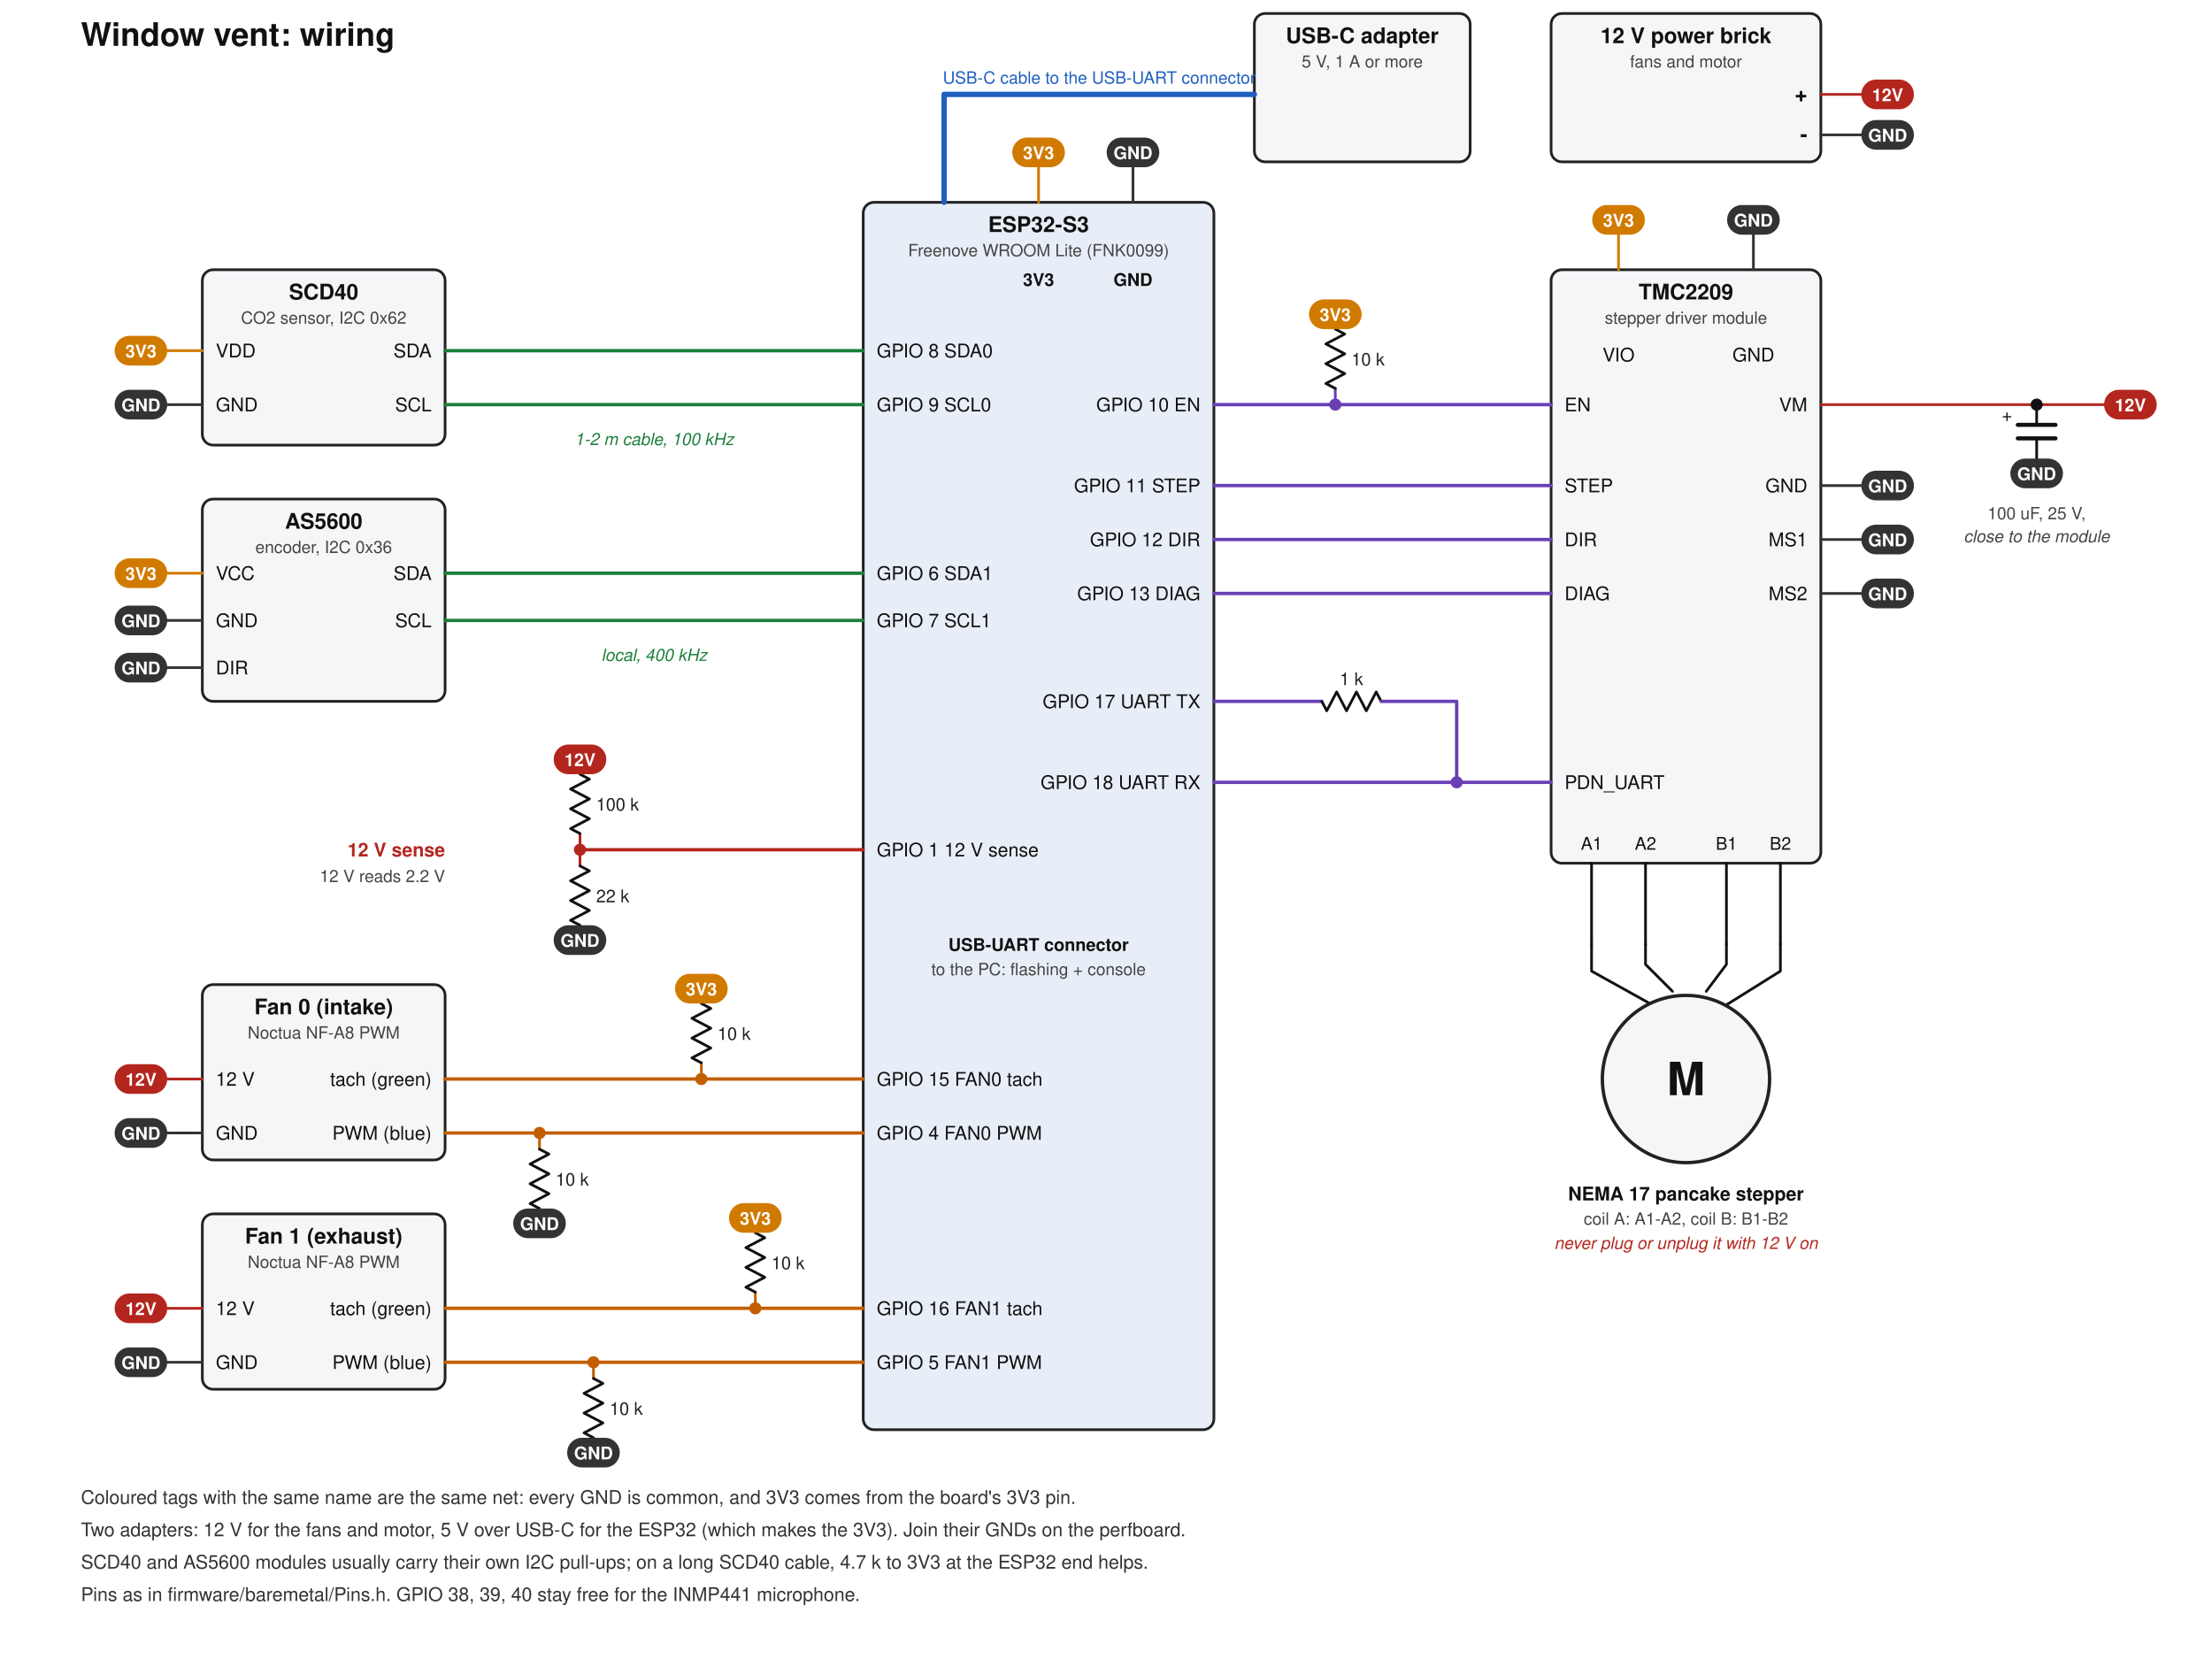
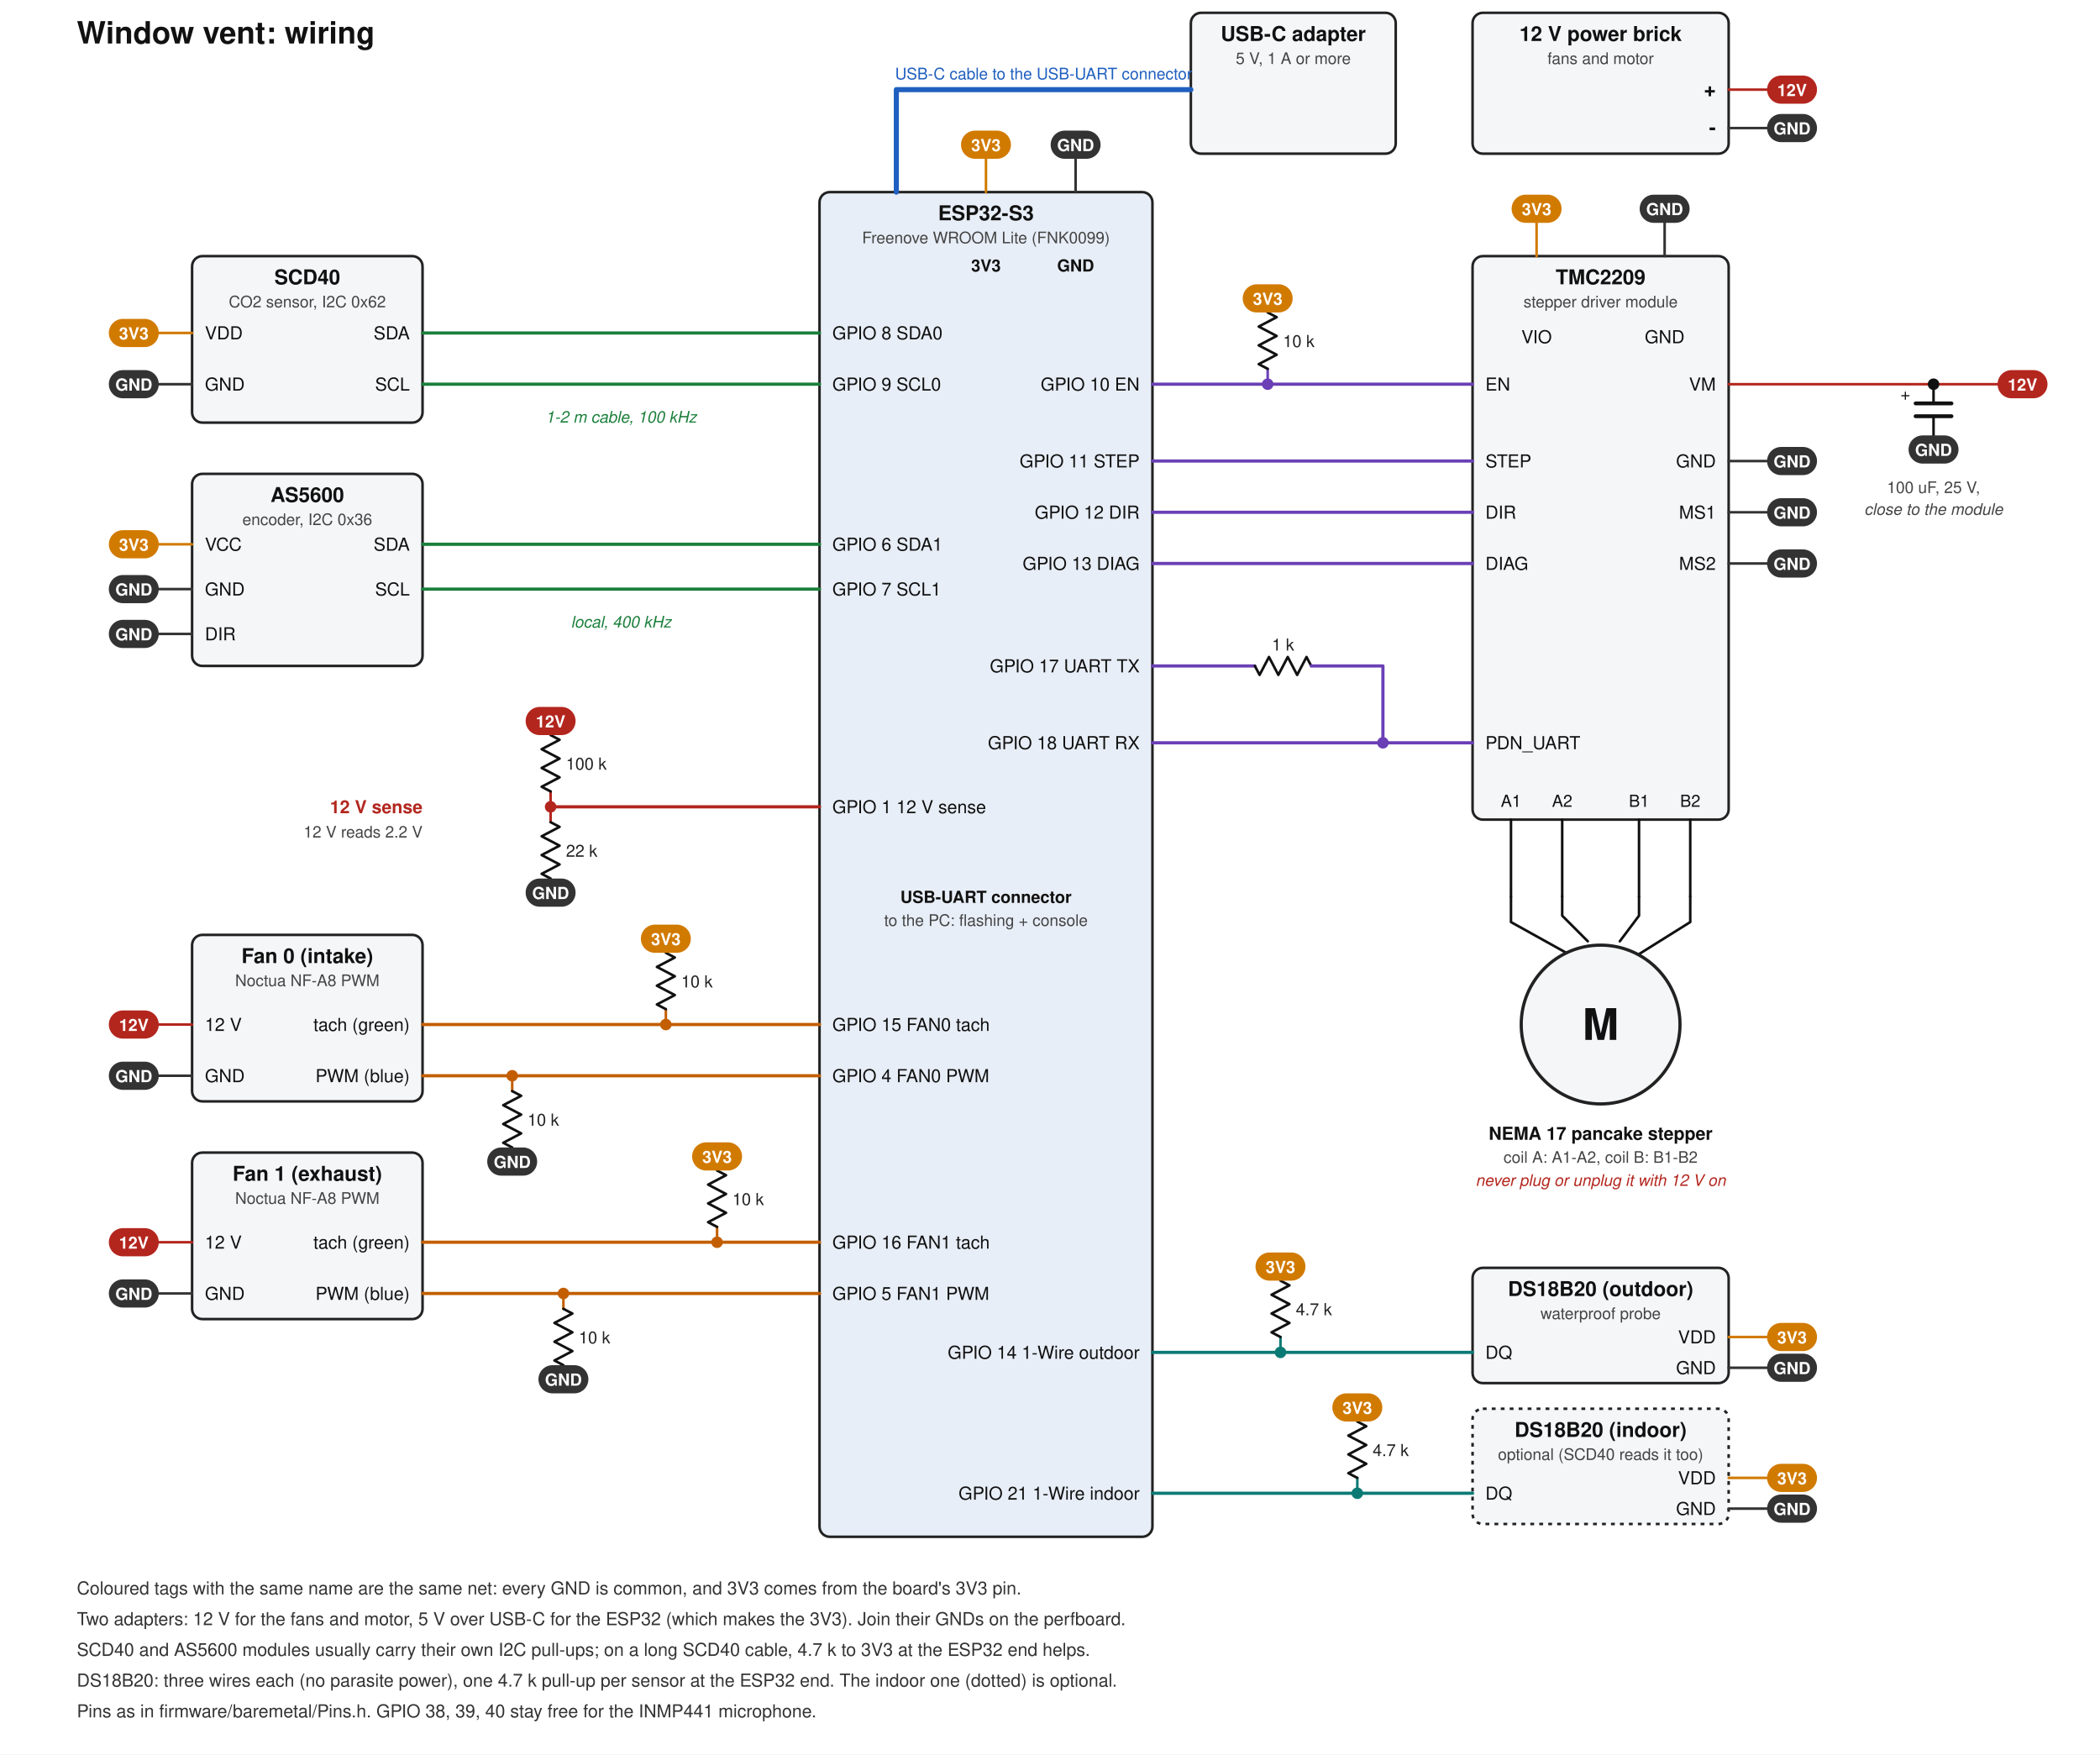
- <svg xmlns="http://www.w3.org/2000/svg" width="1640" height="1230" viewBox="0 0 1640 1230" font-family="Segoe UI, Helvetica, Arial, sans-serif">
-   <rect width="1640" height="1230" fill="#ffffff" />
-   <rect x="640" y="150" width="260" height="910" rx="8" fill="#e8eef7" stroke="#222" stroke-width="2" />
+ <svg xmlns="http://www.w3.org/2000/svg" width="1640" height="1370" viewBox="0 0 1640 1370" font-family="Segoe UI, Helvetica, Arial, sans-serif">
+   <rect width="1640" height="1370" fill="#ffffff" />
+   <rect x="640" y="150" width="260" height="1050" rx="8" fill="#e8eef7" stroke="#222" stroke-width="2" />
  <text x="770.0" y="172" font-size="16" text-anchor="middle" font-weight="bold" fill="#111">ESP32-S3</text>
  <text x="770.0" y="190" font-size="12.5" text-anchor="middle" font-weight="normal" fill="#444">Freenove WROOM Lite (FNK0099)</text>
  <text x="770.0" y="705" font-size="13" text-anchor="middle" font-weight="bold" fill="#111">USB-UART connector</text>
  <text x="770.0" y="723" font-size="12.5" text-anchor="middle" font-weight="normal" fill="#444">to the PC: flashing + console</text>
  <text x="770" y="212" font-size="13" text-anchor="middle" font-weight="bold" fill="#111">3V3</text>
  <text x="840" y="212" font-size="13" text-anchor="middle" font-weight="bold" fill="#111">GND</text>
  <polyline points="770,150 770,124" fill="none" stroke="#d17a00" stroke-width="2" stroke-linejoin="round" stroke-linecap="round" />
  <rect x="750.5" y="102" width="39" height="22" rx="11" fill="#d17a00" />
  <text x="770.0" y="118" font-size="13" text-anchor="middle" font-weight="bold" fill="#fff">3V3</text>
  <polyline points="840,150 840,124" fill="none" stroke="#333333" stroke-width="2" stroke-linejoin="round" stroke-linecap="round" />
  <rect x="820.5" y="102" width="39" height="22" rx="11" fill="#333333" />
  <text x="840.0" y="118" font-size="13" text-anchor="middle" font-weight="bold" fill="#fff">GND</text>
  <rect x="150" y="200" width="180" height="130" rx="8" fill="#f4f6f8" stroke="#222" stroke-width="2" />
  <text x="240.0" y="222" font-size="16" text-anchor="middle" font-weight="bold" fill="#111">SCD40</text>
  <text x="240.0" y="240" font-size="12.5" text-anchor="middle" font-weight="normal" fill="#444">CO2 sensor, I2C 0x62</text>
  <text x="160" y="265" font-size="14" text-anchor="start" font-weight="normal" fill="#111">VDD</text>
  <polyline points="150,260 124,260" fill="none" stroke="#d17a00" stroke-width="2" stroke-linejoin="round" stroke-linecap="round" />
  <rect x="85" y="249.0" width="39" height="22" rx="11" fill="#d17a00" />
  <text x="104.5" y="265.0" font-size="13" text-anchor="middle" font-weight="bold" fill="#fff">3V3</text>
  <text x="160" y="305" font-size="14" text-anchor="start" font-weight="normal" fill="#111">GND</text>
  <polyline points="150,300 124,300" fill="none" stroke="#333333" stroke-width="2" stroke-linejoin="round" stroke-linecap="round" />
  <rect x="85" y="289.0" width="39" height="22" rx="11" fill="#333333" />
  <text x="104.5" y="305.0" font-size="13" text-anchor="middle" font-weight="bold" fill="#fff">GND</text>
  <text x="320" y="265" font-size="14" text-anchor="end" font-weight="normal" fill="#111">SDA</text>
  <text x="320" y="305" font-size="14" text-anchor="end" font-weight="normal" fill="#111">SCL</text>
  <text x="650" y="265" font-size="14" text-anchor="start" font-weight="normal" fill="#111">GPIO 8  SDA0</text>
  <polyline points="330,260 640,260" fill="none" stroke="#1b7f3b" stroke-width="2.5" stroke-linejoin="round" stroke-linecap="round" />
  <text x="650" y="305" font-size="14" text-anchor="start" font-weight="normal" fill="#111">GPIO 9  SCL0</text>
  <polyline points="330,300 640,300" fill="none" stroke="#1b7f3b" stroke-width="2.5" stroke-linejoin="round" stroke-linecap="round" />
  <text x="485" y="330" font-size="12.5" text-anchor="middle" font-weight="normal" fill="#1b7f3b" font-style="italic">1-2 m cable, 100 kHz</text>
  <rect x="150" y="370" width="180" height="150" rx="8" fill="#f4f6f8" stroke="#222" stroke-width="2" />
  <text x="240.0" y="392" font-size="16" text-anchor="middle" font-weight="bold" fill="#111">AS5600</text>
  <text x="240.0" y="410" font-size="12.5" text-anchor="middle" font-weight="normal" fill="#444">encoder, I2C 0x36</text>
  <text x="160" y="430" font-size="14" text-anchor="start" font-weight="normal" fill="#111">VCC</text>
  <polyline points="150,425 124,425" fill="none" stroke="#d17a00" stroke-width="2" stroke-linejoin="round" stroke-linecap="round" />
  <rect x="85" y="414.0" width="39" height="22" rx="11" fill="#d17a00" />
  <text x="104.5" y="430.0" font-size="13" text-anchor="middle" font-weight="bold" fill="#fff">3V3</text>
  <text x="160" y="465" font-size="14" text-anchor="start" font-weight="normal" fill="#111">GND</text>
  <polyline points="150,460 124,460" fill="none" stroke="#333333" stroke-width="2" stroke-linejoin="round" stroke-linecap="round" />
  <rect x="85" y="449.0" width="39" height="22" rx="11" fill="#333333" />
  <text x="104.5" y="465.0" font-size="13" text-anchor="middle" font-weight="bold" fill="#fff">GND</text>
  <text x="160" y="500" font-size="14" text-anchor="start" font-weight="normal" fill="#111">DIR</text>
  <polyline points="150,495 124,495" fill="none" stroke="#333333" stroke-width="2" stroke-linejoin="round" stroke-linecap="round" />
  <rect x="85" y="484.0" width="39" height="22" rx="11" fill="#333333" />
  <text x="104.5" y="500.0" font-size="13" text-anchor="middle" font-weight="bold" fill="#fff">GND</text>
  <text x="320" y="430" font-size="14" text-anchor="end" font-weight="normal" fill="#111">SDA</text>
  <text x="320" y="465" font-size="14" text-anchor="end" font-weight="normal" fill="#111">SCL</text>
  <text x="650" y="430" font-size="14" text-anchor="start" font-weight="normal" fill="#111">GPIO 6  SDA1</text>
  <polyline points="330,425 640,425" fill="none" stroke="#1b7f3b" stroke-width="2.5" stroke-linejoin="round" stroke-linecap="round" />
  <text x="650" y="465" font-size="14" text-anchor="start" font-weight="normal" fill="#111">GPIO 7  SCL1</text>
  <polyline points="330,460 640,460" fill="none" stroke="#1b7f3b" stroke-width="2.5" stroke-linejoin="round" stroke-linecap="round" />
  <text x="485" y="490" font-size="12.5" text-anchor="middle" font-weight="normal" fill="#1b7f3b" font-style="italic">local, 400 kHz</text>
  <text x="650" y="635" font-size="14" text-anchor="start" font-weight="normal" fill="#111">GPIO 1  12 V sense</text>
  <polyline points="430,630 640,630" fill="none" stroke="#b3261e" stroke-width="2.5" stroke-linejoin="round" stroke-linecap="round" />
  <circle cx="430" cy="630" r="4.5" fill="#b3261e" />
  <polyline points="430,630 430,618" fill="none" stroke="#b3261e" stroke-width="2" stroke-linejoin="round" stroke-linecap="round" />
  <polyline points="430,574 437,577.667 423,585.0 437,592.333 423,599.667 437,607.0 423,614.333 430,618" fill="none" stroke="#111" stroke-width="2" stroke-linejoin="round" stroke-linecap="round" />
  <text x="442" y="601.0" font-size="13" text-anchor="start" font-weight="normal" fill="#222">100 k</text>
  <rect x="410.5" y="552" width="39" height="22" rx="11" fill="#b3261e" />
  <text x="430.0" y="568" font-size="13" text-anchor="middle" font-weight="bold" fill="#fff">12V</text>
  <polyline points="430,630 430,642" fill="none" stroke="#b3261e" stroke-width="2" stroke-linejoin="round" stroke-linecap="round" />
  <polyline points="430,642 437,645.667 423,653.0 437,660.333 423,667.667 437,675.0 423,682.333 430,686" fill="none" stroke="#111" stroke-width="2" stroke-linejoin="round" stroke-linecap="round" />
  <text x="442" y="669.0" font-size="13" text-anchor="start" font-weight="normal" fill="#222">22 k</text>
  <rect x="410.5" y="686" width="39" height="22" rx="11" fill="#333333" />
  <text x="430.0" y="702" font-size="13" text-anchor="middle" font-weight="bold" fill="#fff">GND</text>
  <text x="330" y="635" font-size="14" text-anchor="end" font-weight="bold" fill="#b3261e">12 V sense</text>
  <text x="330" y="654" font-size="12.5" text-anchor="end" font-weight="normal" fill="#444">12 V reads 2.2 V</text>
  <rect x="150" y="730" width="180" height="130" rx="8" fill="#f4f6f8" stroke="#222" stroke-width="2" />
  <text x="240.0" y="752" font-size="16" text-anchor="middle" font-weight="bold" fill="#111">Fan 0 (intake)</text>
  <text x="240.0" y="770" font-size="12.5" text-anchor="middle" font-weight="normal" fill="#444">Noctua NF-A8 PWM</text>
  <text x="160" y="805" font-size="14" text-anchor="start" font-weight="normal" fill="#111">12 V</text>
  <polyline points="150,800 124,800" fill="none" stroke="#b3261e" stroke-width="2" stroke-linejoin="round" stroke-linecap="round" />
  <rect x="85" y="789.0" width="39" height="22" rx="11" fill="#b3261e" />
  <text x="104.5" y="805.0" font-size="13" text-anchor="middle" font-weight="bold" fill="#fff">12V</text>
  <text x="160" y="845" font-size="14" text-anchor="start" font-weight="normal" fill="#111">GND</text>
  <polyline points="150,840 124,840" fill="none" stroke="#333333" stroke-width="2" stroke-linejoin="round" stroke-linecap="round" />
  <rect x="85" y="829.0" width="39" height="22" rx="11" fill="#333333" />
  <text x="104.5" y="845.0" font-size="13" text-anchor="middle" font-weight="bold" fill="#fff">GND</text>
  <text x="320" y="805" font-size="14" text-anchor="end" font-weight="normal" fill="#111">tach (green)</text>
  <text x="320" y="845" font-size="14" text-anchor="end" font-weight="normal" fill="#111">PWM (blue)</text>
  <text x="650" y="805" font-size="14" text-anchor="start" font-weight="normal" fill="#111">GPIO 15  FAN0 tach</text>
  <polyline points="330,800 640,800" fill="none" stroke="#c25e00" stroke-width="2.5" stroke-linejoin="round" stroke-linecap="round" />
  <text x="650" y="845" font-size="14" text-anchor="start" font-weight="normal" fill="#111">GPIO 4  FAN0 PWM</text>
  <polyline points="330,840 640,840" fill="none" stroke="#c25e00" stroke-width="2.5" stroke-linejoin="round" stroke-linecap="round" />
  <circle cx="520" cy="800" r="4.5" fill="#c25e00" />
  <polyline points="520,800 520,788" fill="none" stroke="#c25e00" stroke-width="2" stroke-linejoin="round" stroke-linecap="round" />
  <polyline points="520,744 527,747.667 513,755.0 527,762.333 513,769.667 527,777.0 513,784.333 520,788" fill="none" stroke="#111" stroke-width="2" stroke-linejoin="round" stroke-linecap="round" />
  <text x="532" y="771.0" font-size="13" text-anchor="start" font-weight="normal" fill="#222">10 k</text>
  <rect x="500.5" y="722" width="39" height="22" rx="11" fill="#d17a00" />
  <text x="520.0" y="738" font-size="13" text-anchor="middle" font-weight="bold" fill="#fff">3V3</text>
  <circle cx="400" cy="840" r="4.5" fill="#c25e00" />
  <polyline points="400,840 400,852" fill="none" stroke="#c25e00" stroke-width="2" stroke-linejoin="round" stroke-linecap="round" />
  <polyline points="400,852 407,855.667 393,863.0 407,870.333 393,877.667 407,885.0 393,892.333 400,896" fill="none" stroke="#111" stroke-width="2" stroke-linejoin="round" stroke-linecap="round" />
  <text x="412" y="879.0" font-size="13" text-anchor="start" font-weight="normal" fill="#222">10 k</text>
  <rect x="380.5" y="896" width="39" height="22" rx="11" fill="#333333" />
  <text x="400.0" y="912" font-size="13" text-anchor="middle" font-weight="bold" fill="#fff">GND</text>
  <rect x="150" y="900" width="180" height="130" rx="8" fill="#f4f6f8" stroke="#222" stroke-width="2" />
  <text x="240.0" y="922" font-size="16" text-anchor="middle" font-weight="bold" fill="#111">Fan 1 (exhaust)</text>
  <text x="240.0" y="940" font-size="12.5" text-anchor="middle" font-weight="normal" fill="#444">Noctua NF-A8 PWM</text>
  <text x="160" y="975" font-size="14" text-anchor="start" font-weight="normal" fill="#111">12 V</text>
  <polyline points="150,970 124,970" fill="none" stroke="#b3261e" stroke-width="2" stroke-linejoin="round" stroke-linecap="round" />
  <rect x="85" y="959.0" width="39" height="22" rx="11" fill="#b3261e" />
  <text x="104.5" y="975.0" font-size="13" text-anchor="middle" font-weight="bold" fill="#fff">12V</text>
  <text x="160" y="1015" font-size="14" text-anchor="start" font-weight="normal" fill="#111">GND</text>
  <polyline points="150,1010 124,1010" fill="none" stroke="#333333" stroke-width="2" stroke-linejoin="round" stroke-linecap="round" />
  <rect x="85" y="999.0" width="39" height="22" rx="11" fill="#333333" />
  <text x="104.5" y="1015.0" font-size="13" text-anchor="middle" font-weight="bold" fill="#fff">GND</text>
  <text x="320" y="975" font-size="14" text-anchor="end" font-weight="normal" fill="#111">tach (green)</text>
  <text x="320" y="1015" font-size="14" text-anchor="end" font-weight="normal" fill="#111">PWM (blue)</text>
  <text x="650" y="975" font-size="14" text-anchor="start" font-weight="normal" fill="#111">GPIO 16  FAN1 tach</text>
  <polyline points="330,970 640,970" fill="none" stroke="#c25e00" stroke-width="2.5" stroke-linejoin="round" stroke-linecap="round" />
  <text x="650" y="1015" font-size="14" text-anchor="start" font-weight="normal" fill="#111">GPIO 5  FAN1 PWM</text>
  <polyline points="330,1010 640,1010" fill="none" stroke="#c25e00" stroke-width="2.5" stroke-linejoin="round" stroke-linecap="round" />
  <circle cx="560" cy="970" r="4.5" fill="#c25e00" />
  <polyline points="560,970 560,958" fill="none" stroke="#c25e00" stroke-width="2" stroke-linejoin="round" stroke-linecap="round" />
  <polyline points="560,914 567,917.667 553,925.0 567,932.333 553,939.667 567,947.0 553,954.333 560,958" fill="none" stroke="#111" stroke-width="2" stroke-linejoin="round" stroke-linecap="round" />
  <text x="572" y="941.0" font-size="13" text-anchor="start" font-weight="normal" fill="#222">10 k</text>
  <rect x="540.5" y="892" width="39" height="22" rx="11" fill="#d17a00" />
  <text x="560.0" y="908" font-size="13" text-anchor="middle" font-weight="bold" fill="#fff">3V3</text>
  <circle cx="440" cy="1010" r="4.5" fill="#c25e00" />
  <polyline points="440,1010 440,1022" fill="none" stroke="#c25e00" stroke-width="2" stroke-linejoin="round" stroke-linecap="round" />
  <polyline points="440,1022 447,1025.667 433,1033.0 447,1040.333 433,1047.667 447,1055.0 433,1062.333 440,1066" fill="none" stroke="#111" stroke-width="2" stroke-linejoin="round" stroke-linecap="round" />
  <text x="452" y="1049.0" font-size="13" text-anchor="start" font-weight="normal" fill="#222">10 k</text>
  <rect x="420.5" y="1066" width="39" height="22" rx="11" fill="#333333" />
  <text x="440.0" y="1082" font-size="13" text-anchor="middle" font-weight="bold" fill="#fff">GND</text>
  <rect x="1150" y="200" width="200" height="440" rx="8" fill="#f4f6f8" stroke="#222" stroke-width="2" />
  <text x="1250.0" y="222" font-size="16" text-anchor="middle" font-weight="bold" fill="#111">TMC2209</text>
  <text x="1250.0" y="240" font-size="12.5" text-anchor="middle" font-weight="normal" fill="#444">stepper driver module</text>
  <text x="1160" y="305" font-size="14" text-anchor="start" font-weight="normal" fill="#111">EN</text>
  <text x="890" y="305" font-size="14" text-anchor="end" font-weight="normal" fill="#111">GPIO 10  EN</text>
  <polyline points="900,300 1150,300" fill="none" stroke="#6a3fb5" stroke-width="2.5" stroke-linejoin="round" stroke-linecap="round" />
  <text x="1160" y="365" font-size="14" text-anchor="start" font-weight="normal" fill="#111">STEP</text>
  <text x="890" y="365" font-size="14" text-anchor="end" font-weight="normal" fill="#111">GPIO 11  STEP</text>
  <polyline points="900,360 1150,360" fill="none" stroke="#6a3fb5" stroke-width="2.5" stroke-linejoin="round" stroke-linecap="round" />
  <text x="1160" y="405" font-size="14" text-anchor="start" font-weight="normal" fill="#111">DIR</text>
  <text x="890" y="405" font-size="14" text-anchor="end" font-weight="normal" fill="#111">GPIO 12  DIR</text>
  <polyline points="900,400 1150,400" fill="none" stroke="#6a3fb5" stroke-width="2.5" stroke-linejoin="round" stroke-linecap="round" />
  <text x="1160" y="445" font-size="14" text-anchor="start" font-weight="normal" fill="#111">DIAG</text>
  <text x="890" y="445" font-size="14" text-anchor="end" font-weight="normal" fill="#111">GPIO 13  DIAG</text>
  <polyline points="900,440 1150,440" fill="none" stroke="#6a3fb5" stroke-width="2.5" stroke-linejoin="round" stroke-linecap="round" />
  <circle cx="990" cy="300" r="4.5" fill="#6a3fb5" />
  <polyline points="990,300 990,288" fill="none" stroke="#6a3fb5" stroke-width="2" stroke-linejoin="round" stroke-linecap="round" />
  <polyline points="990,244 997,247.667 983,255.0 997,262.333 983,269.667 997,277.0 983,284.333 990,288" fill="none" stroke="#111" stroke-width="2" stroke-linejoin="round" stroke-linecap="round" />
  <text x="1002" y="271.0" font-size="13" text-anchor="start" font-weight="normal" fill="#222">10 k</text>
  <rect x="970.5" y="222" width="39" height="22" rx="11" fill="#d17a00" />
  <text x="990.0" y="238" font-size="13" text-anchor="middle" font-weight="bold" fill="#fff">3V3</text>
  <text x="890" y="525" font-size="14" text-anchor="end" font-weight="normal" fill="#111">GPIO 17  UART TX</text>
  <polyline points="900,520 980,520" fill="none" stroke="#6a3fb5" stroke-width="2.5" stroke-linejoin="round" stroke-linecap="round" />
  <polyline points="980,520 983.667,527 991.0,513 998.333,527 1005.667,513 1013.0,527 1020.333,513 1024,520" fill="none" stroke="#111" stroke-width="2" stroke-linejoin="round" stroke-linecap="round" />
  <text x="1002.0" y="508" font-size="13" text-anchor="middle" font-weight="normal" fill="#222">1 k</text>
  <polyline points="1024,520 1080,520 1080,580" fill="none" stroke="#6a3fb5" stroke-width="2.5" stroke-linejoin="round" stroke-linecap="round" />
  <text x="890" y="585" font-size="14" text-anchor="end" font-weight="normal" fill="#111">GPIO 18  UART RX</text>
  <polyline points="900,580 1150,580" fill="none" stroke="#6a3fb5" stroke-width="2.5" stroke-linejoin="round" stroke-linecap="round" />
  <circle cx="1080" cy="580" r="4.5" fill="#6a3fb5" />
  <text x="1160" y="585" font-size="14" text-anchor="start" font-weight="normal" fill="#111">PDN_UART</text>
  <text x="1200" y="268" font-size="14" text-anchor="middle" font-weight="normal" fill="#111">VIO</text>
  <polyline points="1200,200 1200,174" fill="none" stroke="#d17a00" stroke-width="2" stroke-linejoin="round" stroke-linecap="round" />
  <rect x="1180.5" y="152" width="39" height="22" rx="11" fill="#d17a00" />
  <text x="1200.0" y="168" font-size="13" text-anchor="middle" font-weight="bold" fill="#fff">3V3</text>
  <text x="1300" y="268" font-size="14" text-anchor="middle" font-weight="normal" fill="#111">GND</text>
  <polyline points="1300,200 1300,174" fill="none" stroke="#333333" stroke-width="2" stroke-linejoin="round" stroke-linecap="round" />
  <rect x="1280.5" y="152" width="39" height="22" rx="11" fill="#333333" />
  <text x="1300.0" y="168" font-size="13" text-anchor="middle" font-weight="bold" fill="#fff">GND</text>
  <text x="1340" y="305" font-size="14" text-anchor="end" font-weight="normal" fill="#111">VM</text>
  <text x="1340" y="365" font-size="14" text-anchor="end" font-weight="normal" fill="#111">GND</text>
  <polyline points="1350,360 1380,360" fill="none" stroke="#333333" stroke-width="2" stroke-linejoin="round" stroke-linecap="round" />
  <rect x="1380" y="349.0" width="39" height="22" rx="11" fill="#333333" />
  <text x="1399.5" y="365.0" font-size="13" text-anchor="middle" font-weight="bold" fill="#fff">GND</text>
  <text x="1340" y="405" font-size="14" text-anchor="end" font-weight="normal" fill="#111">MS1</text>
  <polyline points="1350,400 1380,400" fill="none" stroke="#333333" stroke-width="2" stroke-linejoin="round" stroke-linecap="round" />
  <rect x="1380" y="389.0" width="39" height="22" rx="11" fill="#333333" />
  <text x="1399.5" y="405.0" font-size="13" text-anchor="middle" font-weight="bold" fill="#fff">GND</text>
  <text x="1340" y="445" font-size="14" text-anchor="end" font-weight="normal" fill="#111">MS2</text>
  <polyline points="1350,440 1380,440" fill="none" stroke="#333333" stroke-width="2" stroke-linejoin="round" stroke-linecap="round" />
  <rect x="1380" y="429.0" width="39" height="22" rx="11" fill="#333333" />
  <text x="1399.5" y="445.0" font-size="13" text-anchor="middle" font-weight="bold" fill="#fff">GND</text>
  <polyline points="1350,300 1560,300" fill="none" stroke="#b3261e" stroke-width="2" stroke-linejoin="round" stroke-linecap="round" />
  <rect x="1560" y="289.0" width="39" height="22" rx="11" fill="#b3261e" />
  <text x="1579.5" y="305.0" font-size="13" text-anchor="middle" font-weight="bold" fill="#fff">12V</text>
  <circle cx="1510" cy="300" r="4.5" fill="#111" />
  <polyline points="1510,300 1510,315.0" fill="none" stroke="#111" stroke-width="2" stroke-linejoin="round" stroke-linecap="round" />
  <polyline points="1496,315.0 1524,315.0" fill="none" stroke="#111" stroke-width="3" stroke-linejoin="round" stroke-linecap="round" />
  <polyline points="1496,325.0 1524,325.0" fill="none" stroke="#111" stroke-width="3" stroke-linejoin="round" stroke-linecap="round" />
  <polyline points="1510,325.0 1510,340" fill="none" stroke="#111" stroke-width="2" stroke-linejoin="round" stroke-linecap="round" />
  <text x="1488" y="312.0" font-size="13" text-anchor="middle" font-weight="normal" fill="#111">+</text>
  <text x="1530" y="325.0" font-size="13" text-anchor="start" font-weight="normal" fill="#111" />
  <rect x="1490.5" y="340" width="39" height="22" rx="11" fill="#333333" />
  <text x="1510.0" y="356" font-size="13" text-anchor="middle" font-weight="bold" fill="#fff">GND</text>
  <text x="1510" y="385" font-size="12.5" text-anchor="middle" font-weight="normal" fill="#444">100 uF, 25 V,</text>
  <text x="1510" y="402" font-size="12.5" text-anchor="middle" font-weight="normal" fill="#444" font-style="italic">close to the module</text>
  <text x="1180" y="630" font-size="13" text-anchor="middle" font-weight="normal" fill="#111">A1</text>
  <polyline points="1180,640 1180,700" fill="none" stroke="#111" stroke-width="2" stroke-linejoin="round" stroke-linecap="round" />
  <text x="1220" y="630" font-size="13" text-anchor="middle" font-weight="normal" fill="#111">A2</text>
  <polyline points="1220,640 1220,700" fill="none" stroke="#111" stroke-width="2" stroke-linejoin="round" stroke-linecap="round" />
  <text x="1280" y="630" font-size="13" text-anchor="middle" font-weight="normal" fill="#111">B1</text>
  <polyline points="1280,640 1280,700" fill="none" stroke="#111" stroke-width="2" stroke-linejoin="round" stroke-linecap="round" />
  <text x="1320" y="630" font-size="13" text-anchor="middle" font-weight="normal" fill="#111">B2</text>
  <polyline points="1320,640 1320,700" fill="none" stroke="#111" stroke-width="2" stroke-linejoin="round" stroke-linecap="round" />
  <polyline points="1180,700 1180,720 1225,745" fill="none" stroke="#111" stroke-width="2" stroke-linejoin="round" stroke-linecap="round" />
  <polyline points="1220,700 1220,715 1240,735" fill="none" stroke="#111" stroke-width="2" stroke-linejoin="round" stroke-linecap="round" />
  <polyline points="1280,700 1280,715 1265,735" fill="none" stroke="#111" stroke-width="2" stroke-linejoin="round" stroke-linecap="round" />
  <polyline points="1320,700 1320,720 1280,745" fill="none" stroke="#111" stroke-width="2" stroke-linejoin="round" stroke-linecap="round" />
  <circle cx="1250" cy="800" r="62" fill="#f4f6f8" stroke="#222" stroke-width="2.5" />
  <text x="1250" y="812" font-size="34" text-anchor="middle" font-weight="bold" fill="#111">M</text>
  <text x="1250" y="890" font-size="14" text-anchor="middle" font-weight="bold" fill="#111">NEMA 17 pancake stepper</text>
  <text x="1250" y="908" font-size="12.5" text-anchor="middle" font-weight="normal" fill="#444">coil A: A1-A2, coil B: B1-B2</text>
  <text x="1250" y="926" font-size="12.5" text-anchor="middle" font-weight="normal" fill="#b3261e" font-style="italic">never plug or unplug it with 12 V on</text>
+   <rect x="1150" y="990" width="200" height="90" rx="8" fill="#f4f6f8" stroke="#222" stroke-width="2" />
+   <text x="1250.0" y="1012" font-size="16" text-anchor="middle" font-weight="bold" fill="#111">DS18B20 (outdoor)</text>
+   <text x="1250.0" y="1030" font-size="12.5" text-anchor="middle" font-weight="normal" fill="#444">waterproof probe</text>
+   <text x="1160" y="1061" font-size="14" text-anchor="start" font-weight="normal" fill="#111">DQ</text>
+   <text x="890" y="1061" font-size="14" text-anchor="end" font-weight="normal" fill="#111">GPIO 14  1-Wire outdoor</text>
+   <polyline points="900,1056 1150,1056" fill="none" stroke="#0b7a75" stroke-width="2.5" stroke-linejoin="round" stroke-linecap="round" />
+   <circle cx="1000" cy="1056" r="4.5" fill="#0b7a75" />
+   <polyline points="1000,1056 1000,1044" fill="none" stroke="#0b7a75" stroke-width="2" stroke-linejoin="round" stroke-linecap="round" />
+   <polyline points="1000,1000 1007,1003.667 993,1011.0 1007,1018.333 993,1025.667 1007,1033.0 993,1040.333 1000,1044" fill="none" stroke="#111" stroke-width="2" stroke-linejoin="round" stroke-linecap="round" />
+   <text x="1012" y="1027.0" font-size="13" text-anchor="start" font-weight="normal" fill="#222">4.7 k</text>
+   <rect x="980.5" y="978" width="39" height="22" rx="11" fill="#d17a00" />
+   <text x="1000.0" y="994" font-size="13" text-anchor="middle" font-weight="bold" fill="#fff">3V3</text>
+   <text x="1340" y="1049" font-size="14" text-anchor="end" font-weight="normal" fill="#111">VDD</text>
+   <polyline points="1350,1044 1380,1044" fill="none" stroke="#d17a00" stroke-width="2" stroke-linejoin="round" stroke-linecap="round" />
+   <rect x="1380" y="1033.0" width="39" height="22" rx="11" fill="#d17a00" />
+   <text x="1399.5" y="1049.0" font-size="13" text-anchor="middle" font-weight="bold" fill="#fff">3V3</text>
+   <text x="1340" y="1073" font-size="14" text-anchor="end" font-weight="normal" fill="#111">GND</text>
+   <polyline points="1350,1068 1380,1068" fill="none" stroke="#333333" stroke-width="2" stroke-linejoin="round" stroke-linecap="round" />
+   <rect x="1380" y="1057.0" width="39" height="22" rx="11" fill="#333333" />
+   <text x="1399.5" y="1073.0" font-size="13" text-anchor="middle" font-weight="bold" fill="#fff">GND</text>
+   <rect x="1150" y="1100" width="200" height="90" rx="8" fill="#f4f6f8" stroke="#222" stroke-width="2" stroke-dasharray="3,4" />
+   <text x="1250.0" y="1122" font-size="16" text-anchor="middle" font-weight="bold" fill="#111">DS18B20 (indoor)</text>
+   <text x="1250.0" y="1140" font-size="12.5" text-anchor="middle" font-weight="normal" fill="#444">optional (SCD40 reads it too)</text>
+   <text x="1160" y="1171" font-size="14" text-anchor="start" font-weight="normal" fill="#111">DQ</text>
+   <text x="890" y="1171" font-size="14" text-anchor="end" font-weight="normal" fill="#111">GPIO 21  1-Wire indoor</text>
+   <polyline points="900,1166 1150,1166" fill="none" stroke="#0b7a75" stroke-width="2.5" stroke-linejoin="round" stroke-linecap="round" />
+   <circle cx="1060" cy="1166" r="4.5" fill="#0b7a75" />
+   <polyline points="1060,1166 1060,1154" fill="none" stroke="#0b7a75" stroke-width="2" stroke-linejoin="round" stroke-linecap="round" />
+   <polyline points="1060,1110 1067,1113.667 1053,1121.0 1067,1128.333 1053,1135.667 1067,1143.0 1053,1150.333 1060,1154" fill="none" stroke="#111" stroke-width="2" stroke-linejoin="round" stroke-linecap="round" />
+   <text x="1072" y="1137.0" font-size="13" text-anchor="start" font-weight="normal" fill="#222">4.7 k</text>
+   <rect x="1040.5" y="1088" width="39" height="22" rx="11" fill="#d17a00" />
+   <text x="1060.0" y="1104" font-size="13" text-anchor="middle" font-weight="bold" fill="#fff">3V3</text>
+   <text x="1340" y="1159" font-size="14" text-anchor="end" font-weight="normal" fill="#111">VDD</text>
+   <polyline points="1350,1154 1380,1154" fill="none" stroke="#d17a00" stroke-width="2" stroke-linejoin="round" stroke-linecap="round" />
+   <rect x="1380" y="1143.0" width="39" height="22" rx="11" fill="#d17a00" />
+   <text x="1399.5" y="1159.0" font-size="13" text-anchor="middle" font-weight="bold" fill="#fff">3V3</text>
+   <text x="1340" y="1183" font-size="14" text-anchor="end" font-weight="normal" fill="#111">GND</text>
+   <polyline points="1350,1178 1380,1178" fill="none" stroke="#333333" stroke-width="2" stroke-linejoin="round" stroke-linecap="round" />
+   <rect x="1380" y="1167.0" width="39" height="22" rx="11" fill="#333333" />
+   <text x="1399.5" y="1183.0" font-size="13" text-anchor="middle" font-weight="bold" fill="#fff">GND</text>
  <rect x="1150" y="10" width="200" height="110" rx="8" fill="#f4f6f8" stroke="#222" stroke-width="2" />
  <text x="1250.0" y="32" font-size="16" text-anchor="middle" font-weight="bold" fill="#111">12 V power brick</text>
  <text x="1250.0" y="50" font-size="12.5" text-anchor="middle" font-weight="normal" fill="#444">fans and motor</text>
  <text x="1340" y="75" font-size="16" text-anchor="end" font-weight="bold" fill="#111">+</text>
  <polyline points="1350,70 1380,70" fill="none" stroke="#b3261e" stroke-width="2" stroke-linejoin="round" stroke-linecap="round" />
  <rect x="1380" y="59.0" width="39" height="22" rx="11" fill="#b3261e" />
  <text x="1399.5" y="75.0" font-size="13" text-anchor="middle" font-weight="bold" fill="#fff">12V</text>
  <text x="1340" y="105" font-size="16" text-anchor="end" font-weight="bold" fill="#111">-</text>
  <polyline points="1350,100 1380,100" fill="none" stroke="#333333" stroke-width="2" stroke-linejoin="round" stroke-linecap="round" />
  <rect x="1380" y="89.0" width="39" height="22" rx="11" fill="#333333" />
  <text x="1399.5" y="105.0" font-size="13" text-anchor="middle" font-weight="bold" fill="#fff">GND</text>
  <rect x="930" y="10" width="160" height="110" rx="8" fill="#f4f6f8" stroke="#222" stroke-width="2" />
  <text x="1010.0" y="32" font-size="16" text-anchor="middle" font-weight="bold" fill="#111">USB-C adapter</text>
  <text x="1010.0" y="50" font-size="12.5" text-anchor="middle" font-weight="normal" fill="#444">5 V, 1 A or more</text>
  <polyline points="930,70 700,70 700,150" fill="none" stroke="#1f5fbf" stroke-width="4" stroke-linejoin="round" stroke-linecap="round" />
  <text x="815" y="62" font-size="12.5" text-anchor="middle" font-weight="normal" fill="#1f5fbf">USB-C cable to the USB-UART connector</text>
-   <text x="60" y="1115" font-size="14" text-anchor="start" font-weight="normal" fill="#333">Coloured tags with the same name are the same net: every GND is common, and 3V3 comes from the board's 3V3 pin.</text>
-   <text x="60" y="1139" font-size="14" text-anchor="start" font-weight="normal" fill="#333">Two adapters: 12 V for the fans and motor, 5 V over USB-C for the ESP32 (which makes the 3V3). Join their GNDs on the perfboard.</text>
-   <text x="60" y="1163" font-size="14" text-anchor="start" font-weight="normal" fill="#333">SCD40 and AS5600 modules usually carry their own I2C pull-ups; on a long SCD40 cable, 4.7 k to 3V3 at the ESP32 end helps.</text>
-   <text x="60" y="1187" font-size="14" text-anchor="start" font-weight="normal" fill="#333">Pins as in firmware/baremetal/Pins.h. GPIO 38, 39, 40 stay free for the INMP441 microphone.</text>
+   <text x="60" y="1245" font-size="14" text-anchor="start" font-weight="normal" fill="#333">Coloured tags with the same name are the same net: every GND is common, and 3V3 comes from the board's 3V3 pin.</text>
+   <text x="60" y="1269" font-size="14" text-anchor="start" font-weight="normal" fill="#333">Two adapters: 12 V for the fans and motor, 5 V over USB-C for the ESP32 (which makes the 3V3). Join their GNDs on the perfboard.</text>
+   <text x="60" y="1293" font-size="14" text-anchor="start" font-weight="normal" fill="#333">SCD40 and AS5600 modules usually carry their own I2C pull-ups; on a long SCD40 cable, 4.7 k to 3V3 at the ESP32 end helps.</text>
+   <text x="60" y="1317" font-size="14" text-anchor="start" font-weight="normal" fill="#333">DS18B20: three wires each (no parasite power), one 4.7 k pull-up per sensor at the ESP32 end. The indoor one (dotted) is optional.</text>
+   <text x="60" y="1341" font-size="14" text-anchor="start" font-weight="normal" fill="#333">Pins as in firmware/baremetal/Pins.h. GPIO 38, 39, 40 stay free for the INMP441 microphone.</text>
  <text x="60" y="34" font-size="24" text-anchor="start" font-weight="bold" fill="#111">Window vent: wiring</text>
</svg>
